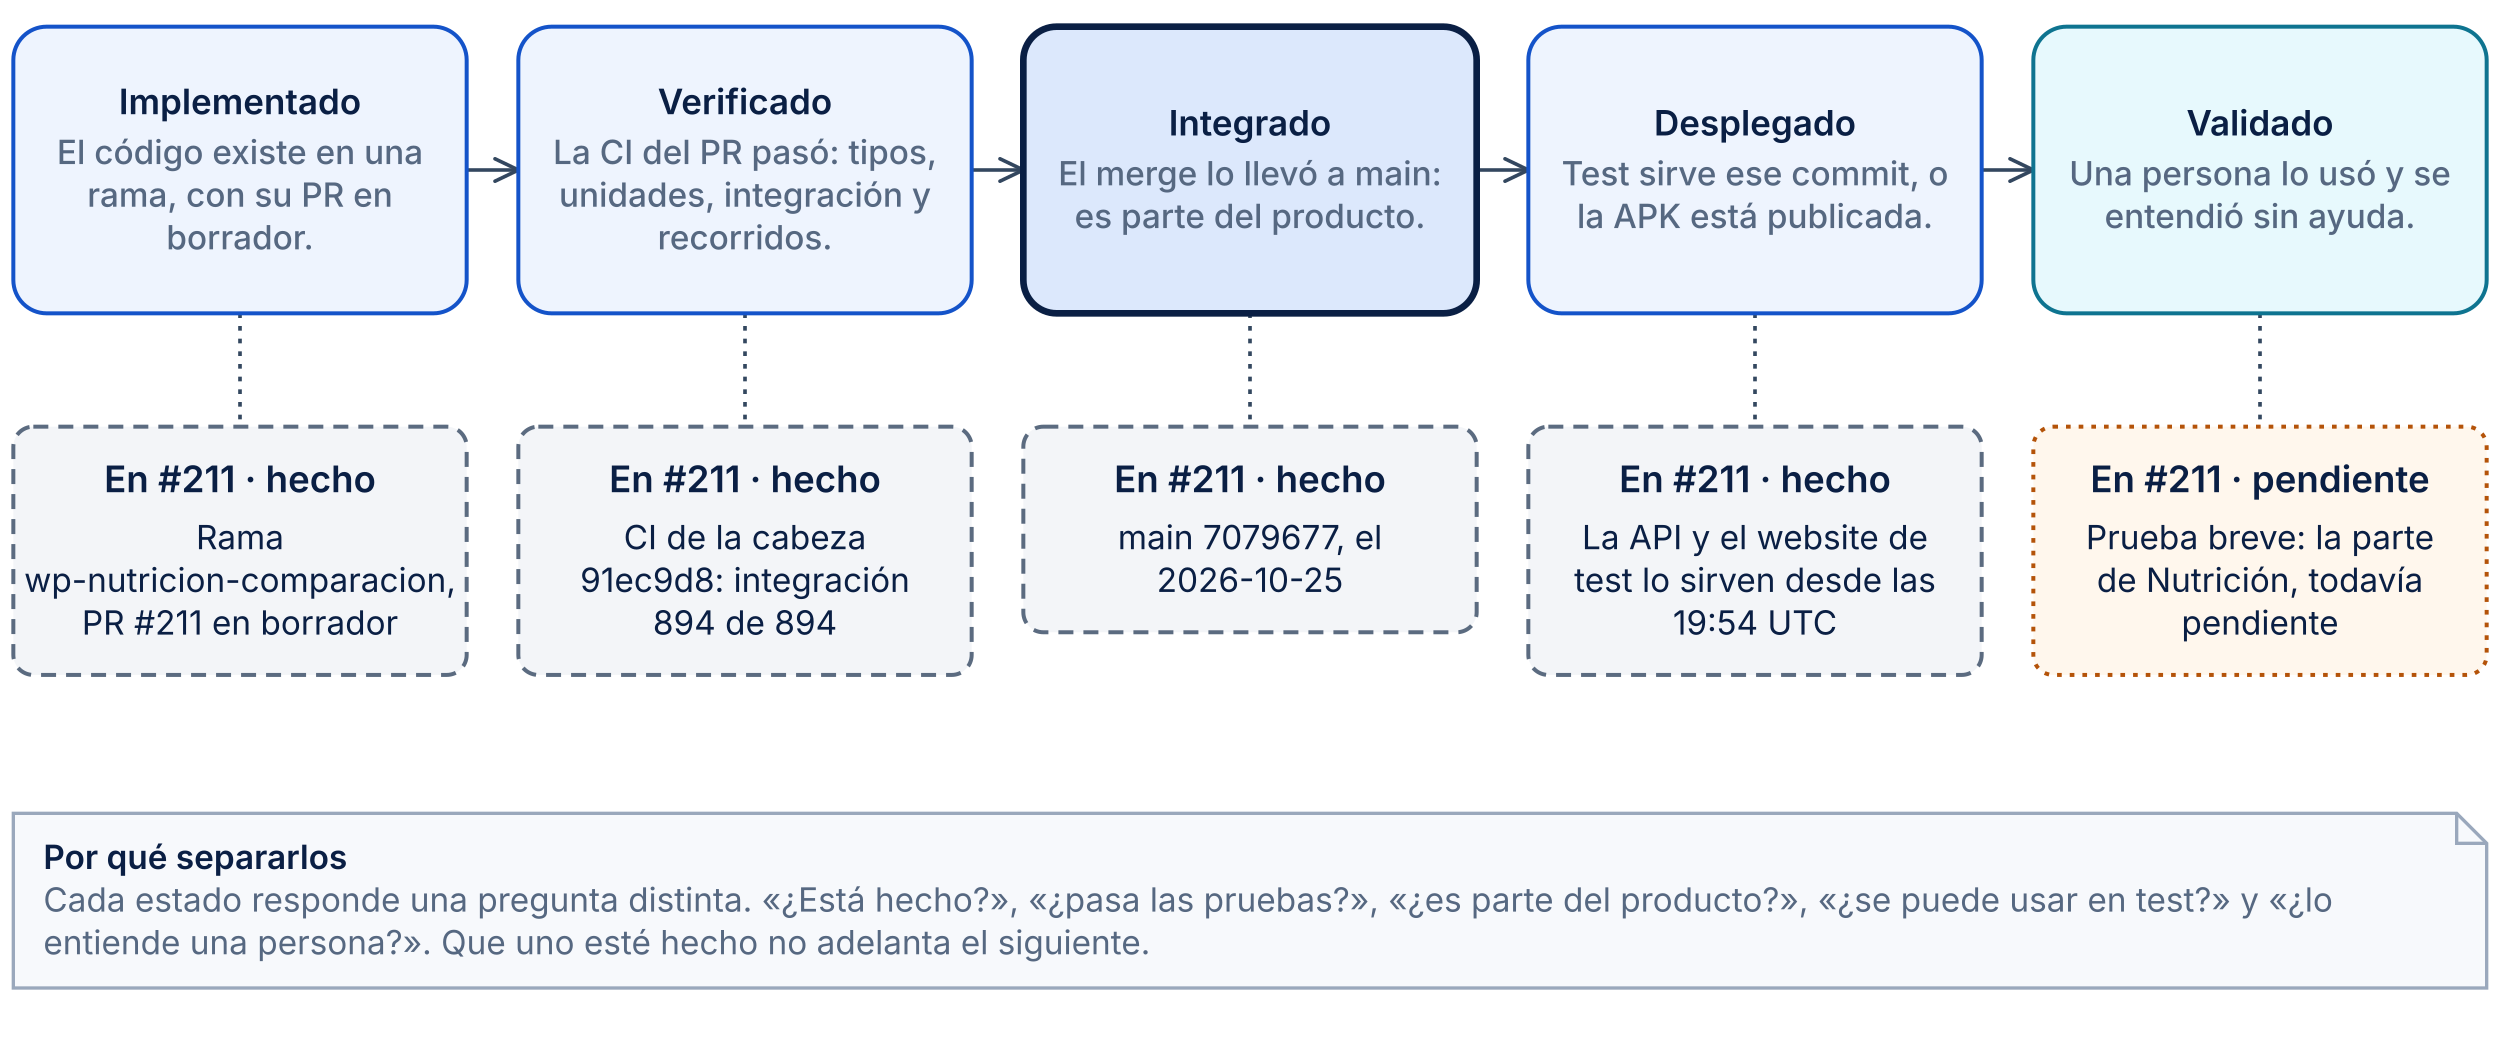
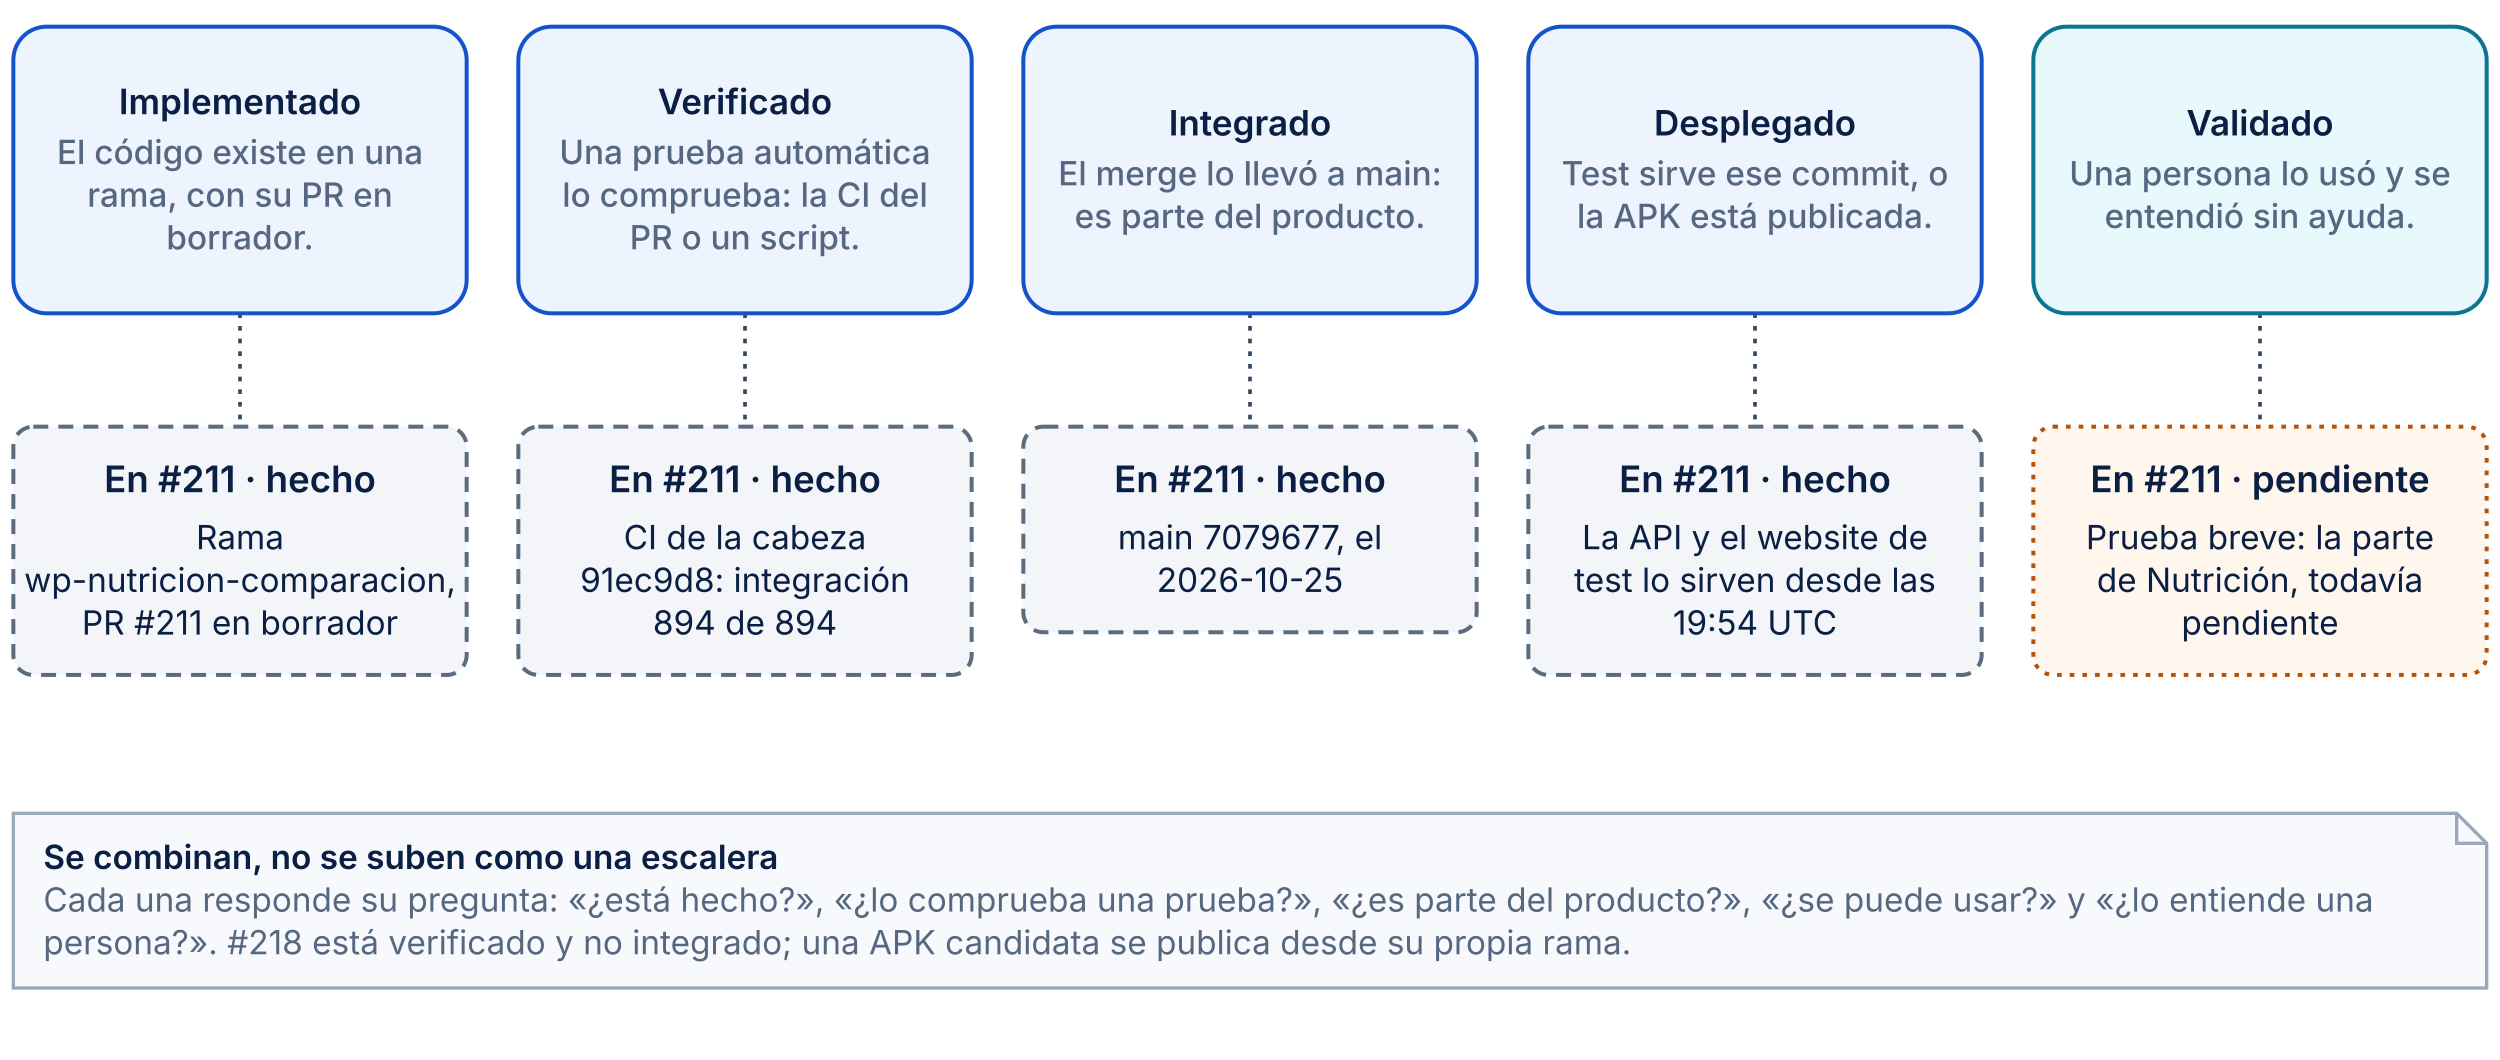
<svg xmlns="http://www.w3.org/2000/svg" width="750pt" height="318pt" viewBox="0 0 750 318" data-lamina="G-15">
  <rect x="0" y="0" width="750" height="318" fill="#FFFFFF" />
-   <path d="M 140 51 L 155.5 51" fill="none" stroke="#33475F" stroke-width="1.1" stroke-linejoin="round" />
-   <path d="M 148.5 54.36 L 155.5 51 L 148.5 47.64" fill="none" stroke="#33475F" stroke-width="1.1" stroke-linejoin="round" stroke-linecap="round" />
-   <path d="M 291.5 51 L 307 51" fill="none" stroke="#33475F" stroke-width="1.1" stroke-linejoin="round" />
-   <path d="M 300 54.36 L 307 51 L 300 47.64" fill="none" stroke="#33475F" stroke-width="1.1" stroke-linejoin="round" stroke-linecap="round" />
-   <path d="M 443 51 L 458.5 51" fill="none" stroke="#33475F" stroke-width="1.1" stroke-linejoin="round" />
-   <path d="M 451.5 54.36 L 458.5 51 L 451.5 47.64" fill="none" stroke="#33475F" stroke-width="1.1" stroke-linejoin="round" stroke-linecap="round" />
-   <path d="M 594.5 51 L 610 51" fill="none" stroke="#33475F" stroke-width="1.1" stroke-linejoin="round" />
-   <path d="M 603 54.36 L 610 51 L 603 47.64" fill="none" stroke="#33475F" stroke-width="1.1" stroke-linejoin="round" stroke-linecap="round" />
  <path d="M 72 94 L 72 128" fill="none" stroke="#33475F" stroke-width="1.1" stroke-dasharray="1.4 2.4" stroke-linejoin="round" />
  <path d="M 223.5 94 L 223.5 128" fill="none" stroke="#33475F" stroke-width="1.1" stroke-dasharray="1.4 2.4" stroke-linejoin="round" />
  <path d="M 375 94 L 375 128" fill="none" stroke="#33475F" stroke-width="1.1" stroke-dasharray="1.4 2.4" stroke-linejoin="round" />
  <path d="M 526.5 94 L 526.5 128" fill="none" stroke="#33475F" stroke-width="1.1" stroke-dasharray="1.4 2.4" stroke-linejoin="round" />
  <path d="M 678 94 L 678 128" fill="none" stroke="#33475F" stroke-width="1.1" stroke-dasharray="1.4 2.4" stroke-linejoin="round" />
  <rect x="4" y="8" width="136" height="86" rx="10" fill="#EEF4FE" stroke="#1453C9" stroke-width="1.2" />
  <text x="72" y="34.25" font-family="Inter" font-size="10.5" font-weight="600" fill="#0A1F44" text-anchor="middle">Implementado</text>
  <text x="72" y="49.21" font-family="Inter" font-size="10" font-weight="500" fill="#566881" text-anchor="middle">El código existe en una</text>
  <text x="72" y="62.01" font-family="Inter" font-size="10" font-weight="500" fill="#566881" text-anchor="middle">rama, con su PR en</text>
  <text x="72" y="74.81" font-family="Inter" font-size="10" font-weight="500" fill="#566881" text-anchor="middle">borrador.</text>
  <rect x="155.5" y="8" width="136" height="86" rx="10" fill="#EEF4FE" stroke="#1453C9" stroke-width="1.2" />
  <text x="223.5" y="34.25" font-family="Inter" font-size="10.5" font-weight="600" fill="#0A1F44" text-anchor="middle">Verificado</text>
-   <text x="223.5" y="49.21" font-family="Inter" font-size="10" font-weight="500" fill="#566881" text-anchor="middle">La CI del PR pasó: tipos,</text>
-   <text x="223.5" y="62.01" font-family="Inter" font-size="10" font-weight="500" fill="#566881" text-anchor="middle">unidades, integración y</text>
-   <text x="223.5" y="74.81" font-family="Inter" font-size="10" font-weight="500" fill="#566881" text-anchor="middle">recorridos.</text>
-   <rect x="307" y="8" width="136" height="86" rx="10" fill="#DCE8FC" stroke="#0A1F44" stroke-width="2" />
+   <text x="223.5" y="49.21" font-family="Inter" font-size="10" font-weight="500" fill="#566881" text-anchor="middle">Una prueba automática</text>
+   <text x="223.5" y="62.01" font-family="Inter" font-size="10" font-weight="500" fill="#566881" text-anchor="middle">lo comprueba: la CI del</text>
+   <text x="223.5" y="74.81" font-family="Inter" font-size="10" font-weight="500" fill="#566881" text-anchor="middle">PR o un script.</text>
+   <rect x="307" y="8" width="136" height="86" rx="10" fill="#EEF4FE" stroke="#1453C9" stroke-width="1.2" />
  <text x="375" y="40.65" font-family="Inter" font-size="10.5" font-weight="600" fill="#0A1F44" text-anchor="middle">Integrado</text>
  <text x="375" y="55.61" font-family="Inter" font-size="10" font-weight="500" fill="#566881" text-anchor="middle">El merge lo llevó a main:</text>
  <text x="375" y="68.41" font-family="Inter" font-size="10" font-weight="500" fill="#566881" text-anchor="middle">es parte del producto.</text>
  <rect x="458.5" y="8" width="136" height="86" rx="10" fill="#EEF4FE" stroke="#1453C9" stroke-width="1.2" />
  <text x="526.5" y="40.65" font-family="Inter" font-size="10.5" font-weight="600" fill="#0A1F44" text-anchor="middle">Desplegado</text>
  <text x="526.5" y="55.61" font-family="Inter" font-size="10" font-weight="500" fill="#566881" text-anchor="middle">Test sirve ese commit, o</text>
  <text x="526.5" y="68.41" font-family="Inter" font-size="10" font-weight="500" fill="#566881" text-anchor="middle">la APK está publicada.</text>
  <rect x="610" y="8" width="136" height="86" rx="10" fill="#E7F9FD" stroke="#0E7490" stroke-width="1.2" />
  <text x="678" y="40.65" font-family="Inter" font-size="10.5" font-weight="600" fill="#0A1F44" text-anchor="middle">Validado</text>
  <text x="678" y="55.61" font-family="Inter" font-size="10" font-weight="500" fill="#566881" text-anchor="middle">Una persona lo usó y se</text>
  <text x="678" y="68.41" font-family="Inter" font-size="10" font-weight="500" fill="#566881" text-anchor="middle">entendió sin ayuda.</text>
  <rect x="4" y="128" width="136" height="74.48" rx="6" fill="#F3F5F8" stroke="#5B6B80" stroke-width="1.2" stroke-dasharray="4.5 3" />
  <text x="72" y="147.66" font-family="Inter" font-size="11" font-weight="600" fill="#0A1F44" text-anchor="middle">En #211 · hecho</text>
  <text x="72" y="164.77" font-family="Inter" font-size="10" font-weight="400" fill="#0A1F44" text-anchor="middle">Rama</text>
  <text x="72" y="177.57" font-family="Inter" font-size="10" font-weight="400" fill="#0A1F44" text-anchor="middle">wp-nutricion-comparacion,</text>
  <text x="72" y="190.37" font-family="Inter" font-size="10" font-weight="400" fill="#0A1F44" text-anchor="middle">PR #211 en borrador</text>
  <rect x="155.5" y="128" width="136" height="74.48" rx="6" fill="#F3F5F8" stroke="#5B6B80" stroke-width="1.2" stroke-dasharray="4.5 3" />
  <text x="223.5" y="147.66" font-family="Inter" font-size="11" font-weight="600" fill="#0A1F44" text-anchor="middle">En #211 · hecho</text>
  <text x="223.5" y="164.77" font-family="Inter" font-size="10" font-weight="400" fill="#0A1F44" text-anchor="middle">CI de la cabeza</text>
  <text x="223.5" y="177.57" font-family="Inter" font-size="10" font-weight="400" fill="#0A1F44" text-anchor="middle">91ec9d8: integración</text>
  <text x="223.5" y="190.37" font-family="Inter" font-size="10" font-weight="400" fill="#0A1F44" text-anchor="middle">894 de 894</text>
  <rect x="307" y="128" width="136" height="61.68" rx="6" fill="#F3F5F8" stroke="#5B6B80" stroke-width="1.2" stroke-dasharray="4.5 3" />
  <text x="375" y="147.66" font-family="Inter" font-size="11" font-weight="600" fill="#0A1F44" text-anchor="middle">En #211 · hecho</text>
  <text x="375" y="164.77" font-family="Inter" font-size="10" font-weight="400" fill="#0A1F44" text-anchor="middle">main 7079677, el</text>
  <text x="375" y="177.57" font-family="Inter" font-size="10" font-weight="400" fill="#0A1F44" text-anchor="middle">2026-10-25</text>
  <rect x="458.5" y="128" width="136" height="74.48" rx="6" fill="#F3F5F8" stroke="#5B6B80" stroke-width="1.2" stroke-dasharray="4.5 3" />
  <text x="526.5" y="147.66" font-family="Inter" font-size="11" font-weight="600" fill="#0A1F44" text-anchor="middle">En #211 · hecho</text>
  <text x="526.5" y="164.77" font-family="Inter" font-size="10" font-weight="400" fill="#0A1F44" text-anchor="middle">La API y el website de</text>
  <text x="526.5" y="177.57" font-family="Inter" font-size="10" font-weight="400" fill="#0A1F44" text-anchor="middle">test lo sirven desde las</text>
  <text x="526.5" y="190.37" font-family="Inter" font-size="10" font-weight="400" fill="#0A1F44" text-anchor="middle">19:54 UTC</text>
  <rect x="610" y="128" width="136" height="74.48" rx="6" fill="#FFF7ED" stroke="#B45309" stroke-width="1.2" stroke-dasharray="1.4 2.4" />
  <text x="678" y="147.66" font-family="Inter" font-size="11" font-weight="600" fill="#0A1F44" text-anchor="middle">En #211 · pendiente</text>
  <text x="678" y="164.77" font-family="Inter" font-size="10" font-weight="400" fill="#0A1F44" text-anchor="middle">Prueba breve: la parte</text>
  <text x="678" y="177.57" font-family="Inter" font-size="10" font-weight="400" fill="#0A1F44" text-anchor="middle">de Nutrición, todavía</text>
  <text x="678" y="190.37" font-family="Inter" font-size="10" font-weight="400" fill="#0A1F44" text-anchor="middle">pendiente</text>
  <path d="M 4 244 L 737 244 L 746 253 L 746 296.4 L 4 296.4 Z" fill="#F7F9FC" stroke="#9AA8BC" stroke-width="1" />
  <path d="M 737 244 L 737 253 L 746 253" fill="none" stroke="#9AA8BC" stroke-width="1" />
-   <text x="13" y="260.69" font-family="Inter" font-size="10" font-weight="600" fill="#0A1F44">Por qué separarlos</text>
-   <text x="13" y="273.49" font-family="Inter" font-size="10" font-weight="400" fill="#566881">Cada estado responde una pregunta distinta. «¿Está hecho?», «¿pasa las pruebas?», «¿es parte del producto?», «¿se puede usar en test?» y «¿lo</text>
-   <text x="13" y="286.29" font-family="Inter" font-size="10" font-weight="400" fill="#566881">entiende una persona?». Que uno esté hecho no adelanta el siguiente.</text>
+   <text x="13" y="260.69" font-family="Inter" font-size="10" font-weight="600" fill="#0A1F44">Se combinan, no se suben como una escalera</text>
+   <text x="13" y="273.49" font-family="Inter" font-size="10" font-weight="400" fill="#566881">Cada una responde su pregunta: «¿está hecho?», «¿lo comprueba una prueba?», «¿es parte del producto?», «¿se puede usar?» y «¿lo entiende una</text>
+   <text x="13" y="286.29" font-family="Inter" font-size="10" font-weight="400" fill="#566881">persona?». #218 está verificado y no integrado; una APK candidata se publica desde su propia rama.</text>
</svg>
